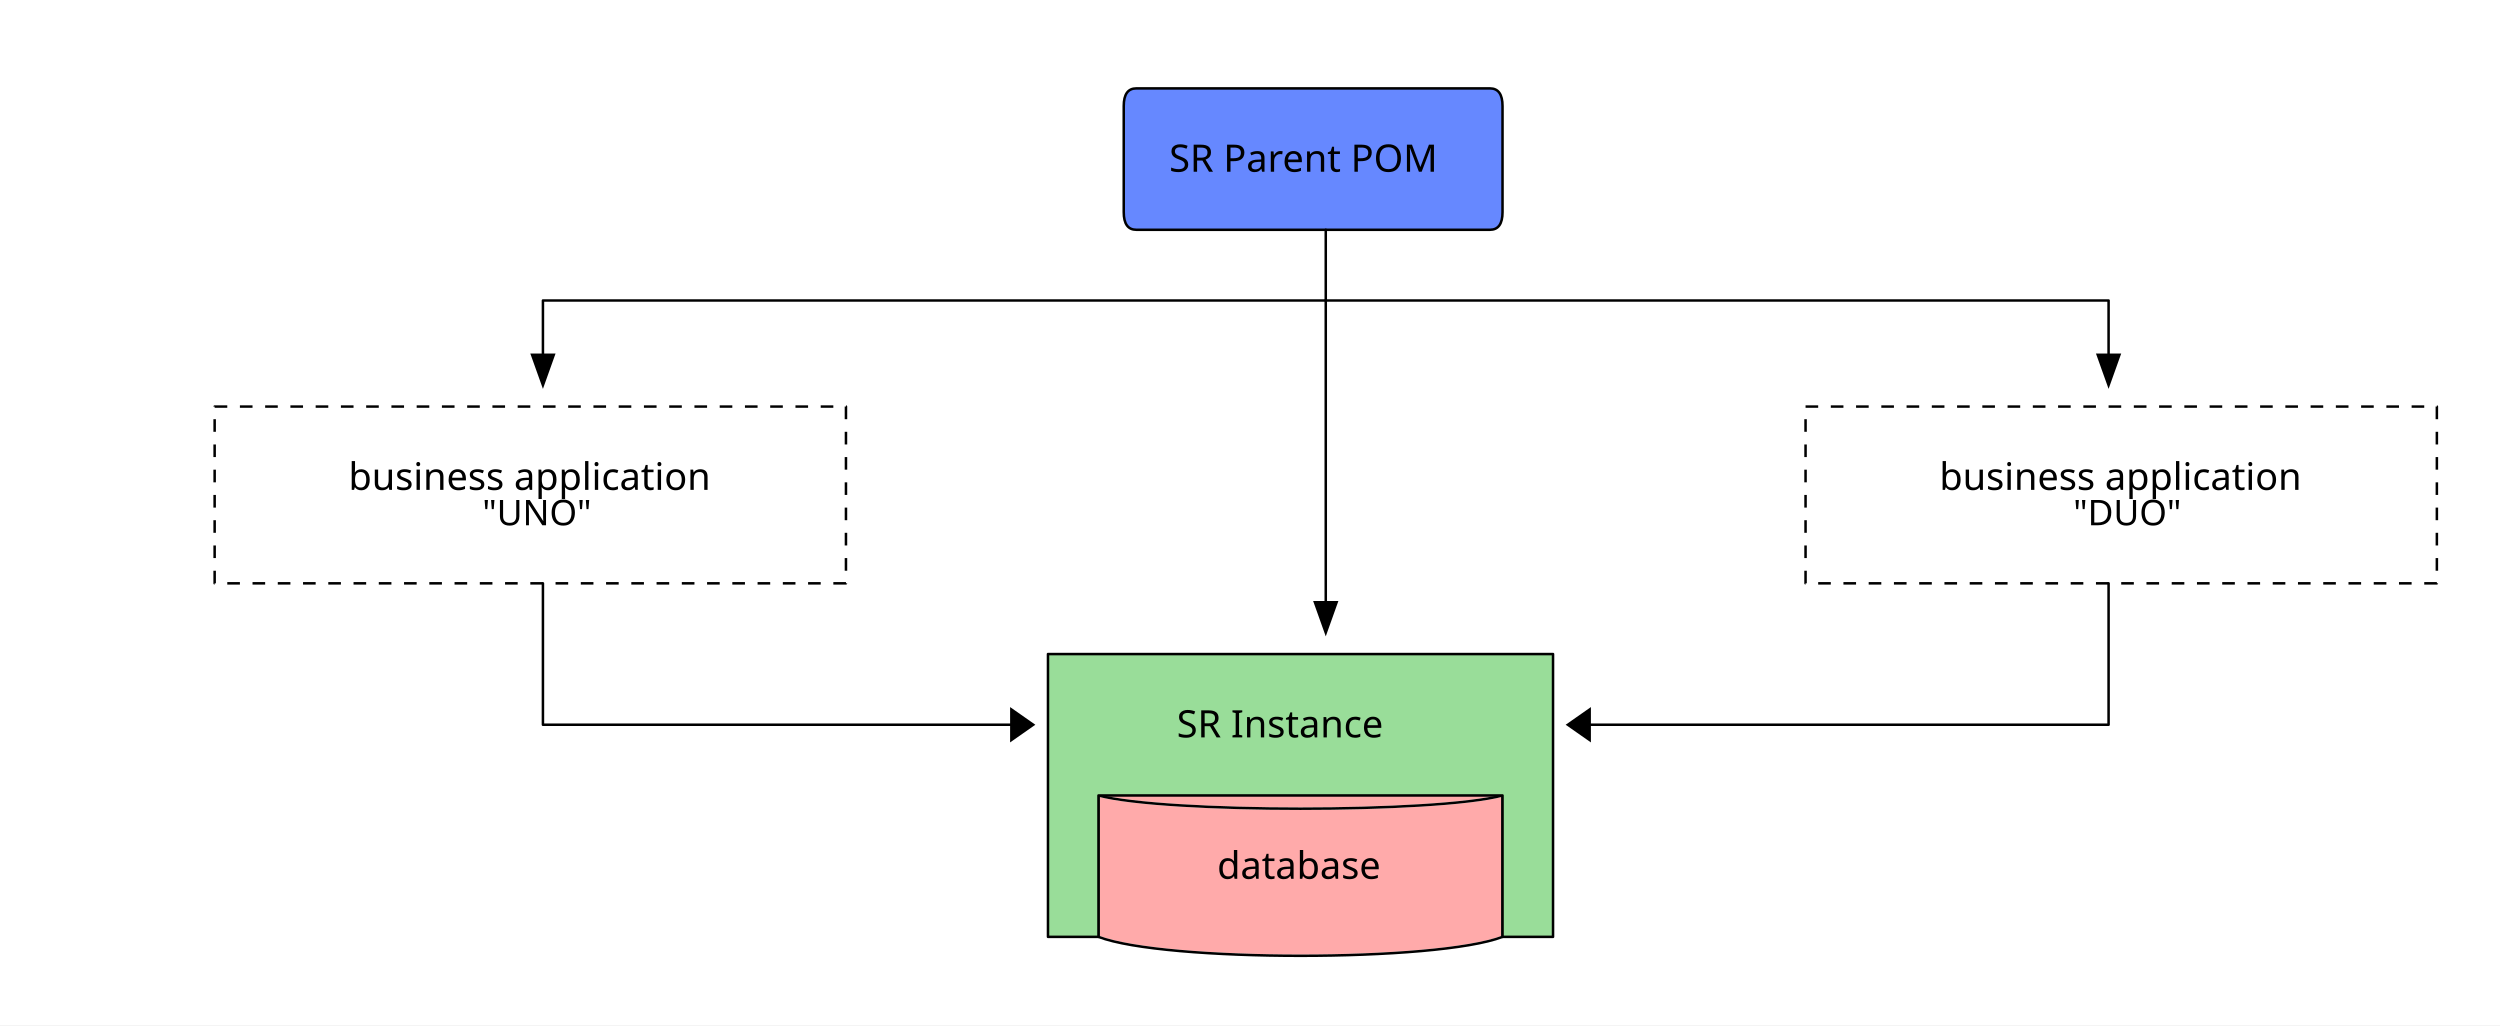
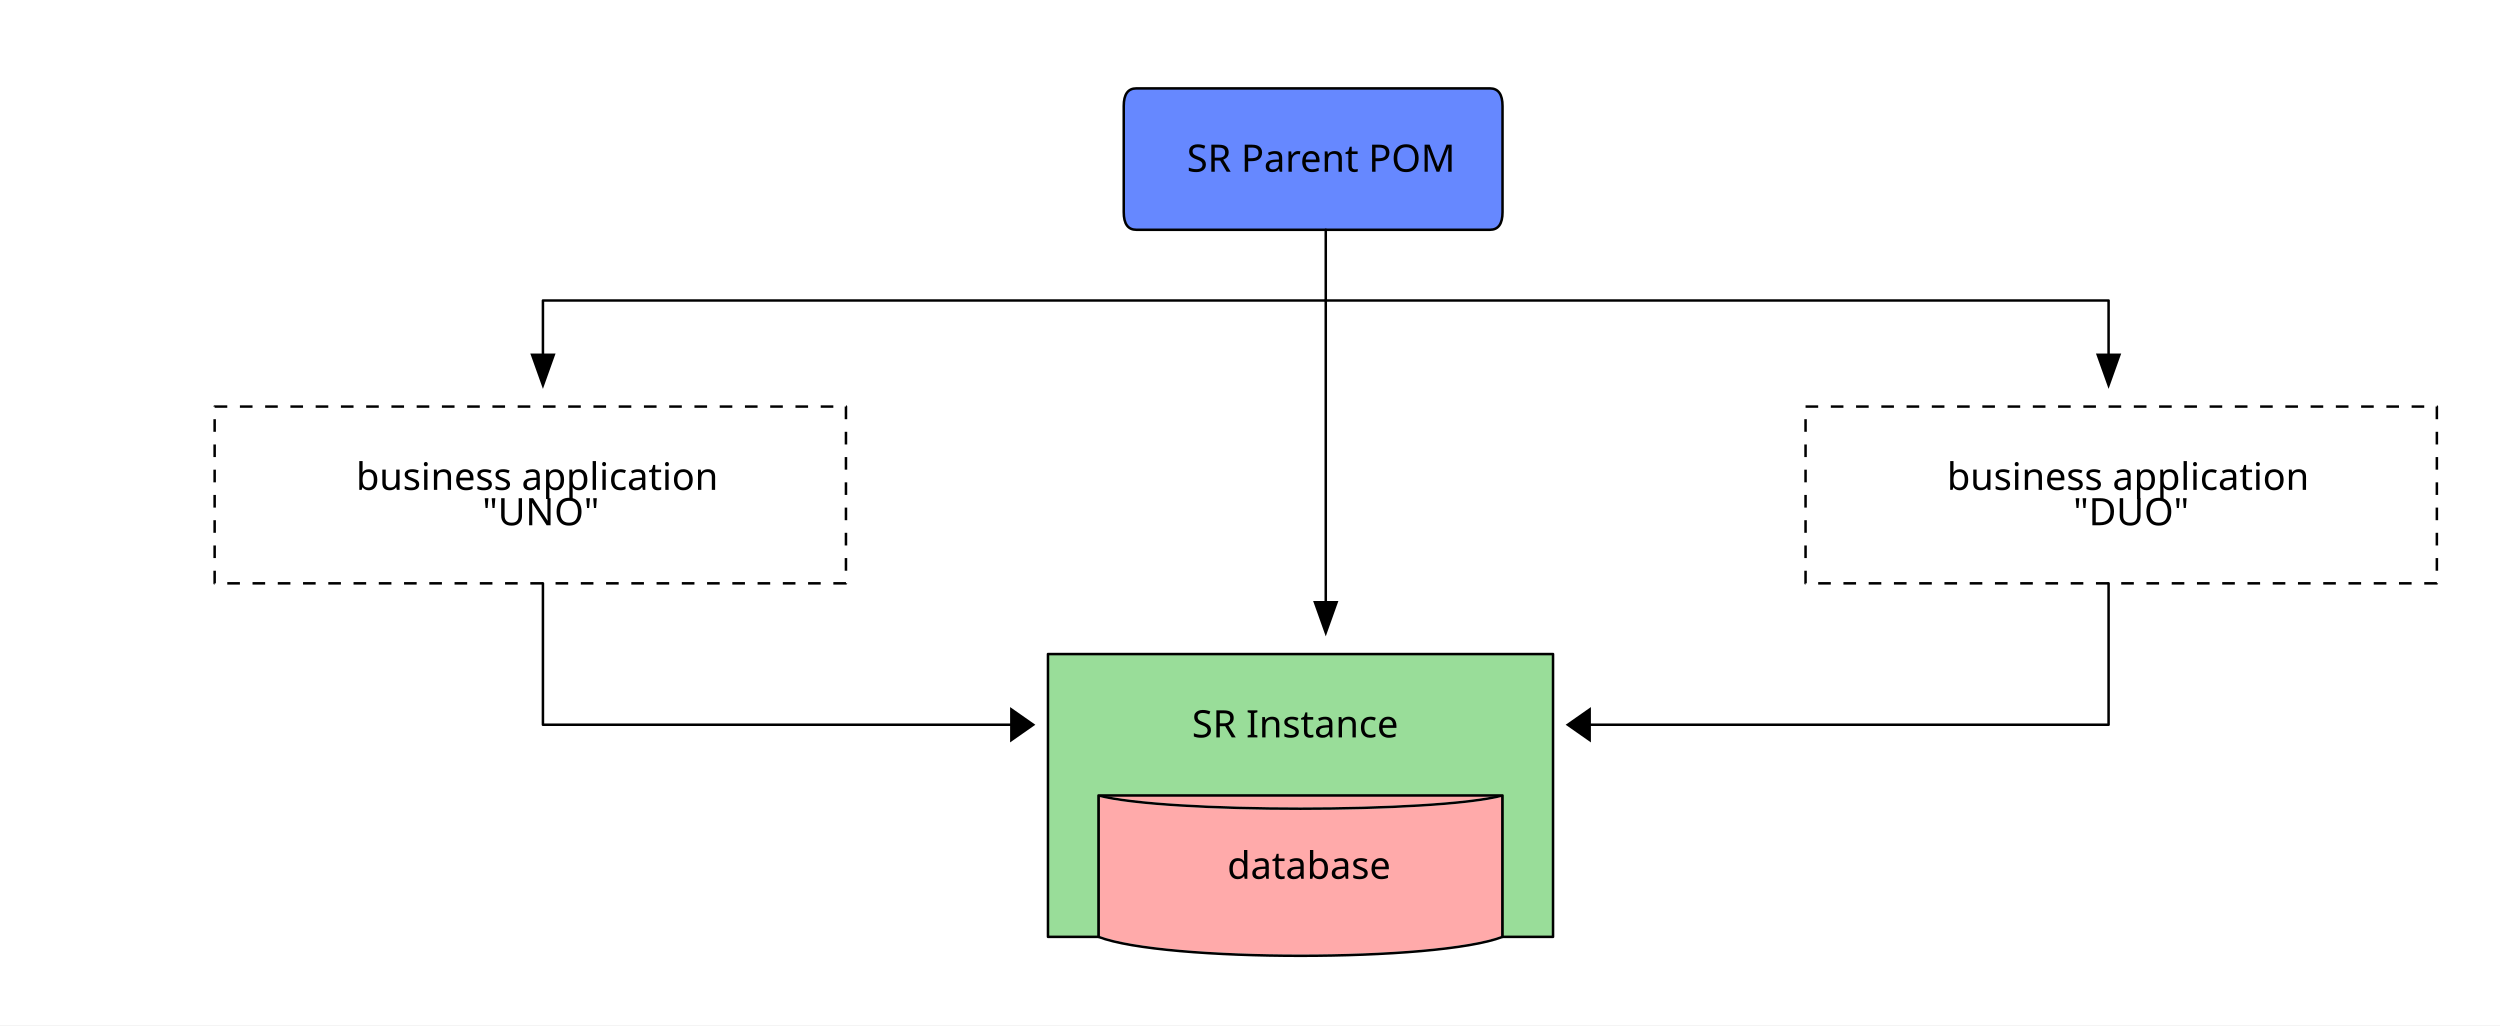
<svg xmlns="http://www.w3.org/2000/svg" height="406" preserveAspectRatio="xMidYMid meet" shape-rendering="geometricPrecision" version="1.0" viewBox="0 0 990 406" width="990">
  <defs>
    <filter height="200%" id="shadowBlur" width="200%" x="0" y="0">
      <feOffset dx="3" dy="3" in="SourceGraphic" result="offOut" />
      <feGaussianBlur in="offOut" stdDeviation="3" />
    </filter>
  </defs>
  <g stroke-linecap="square" stroke-linejoin="round" stroke-width="1">
    <rect height="406" style="fill: #ffffff" width="990" x="0" y="0" />
    <path d="M435.0 315.0 C461.0 322.0 569.0 322.0 595.0 315.0 C569.0 308.0 461.0 308.0 435.0 315.0 M435.0 315.0 L435.0 371.0 C461.0 381.0 569.0 381.0 595.0 371.0 L595.0 315.0 " fill="#ffaaaa" stroke="white" stroke-linecap="round" stroke-linejoin="round" stroke-width="1.0" />
    <path d="M435.0 315.0 C461.0 322.0 569.0 322.0 595.0 315.0 C569.0 308.0 461.0 308.0 435.0 315.0 M435.0 315.0 L435.0 371.0 C461.0 381.0 569.0 381.0 595.0 371.0 L595.0 315.0 " fill="none" stroke="#000000" stroke-linecap="round" stroke-linejoin="round" stroke-width="1.0" />
    <path d="M85.0 161.0 L335.0 161.0 L335.0 231.0 L85.0 231.0 z" fill="none" stroke="#000000" stroke-dasharray="5.0,5.0" stroke-linecap="butt" stroke-linejoin="round" stroke-miterlimit="0" stroke-width="1.0" />
    <path d="M715.0 161.0 L965.0 161.0 L965.0 231.0 L715.0 231.0 z" fill="none" stroke="#000000" stroke-dasharray="5.0,5.0" stroke-linecap="butt" stroke-linejoin="round" stroke-miterlimit="0" stroke-width="1.0" />
    <path d="M415.0 259.0 L615.0 259.0 L615.0 371.0 L595.0 371.0 L595.0 315.0 L435.0 315.0 L435.0 371.0 L415.0 371.0 z" fill="#99dd99" stroke="#000000" stroke-linecap="round" stroke-linejoin="round" stroke-width="1.0" />
    <path d="M445.0 42.0 Q445.0 35.0 450.0 35.0 L590.0 35.0 Q595.0 35.0 595.0 42.0 L595.0 84.0 L595.0 84.0 Q595.0 91.0 590.0 91.0 L450.0 91.0 L450.0 91.0 Q445.0 91.0 445.0 84.0 L445.0 42.0 z" fill="#6688ff" stroke="#000000" stroke-linecap="round" stroke-linejoin="round" stroke-width="1.0" />
    <path d="M835.0 231.0 L835.0 287.0 L625.0 287.0 " fill="none" stroke="#000000" stroke-linecap="round" stroke-linejoin="round" stroke-width="1.0" />
    <path d="M215.0 231.0 L215.0 287.0 L405.0 287.0 " fill="none" stroke="#000000" stroke-linecap="round" stroke-linejoin="round" stroke-width="1.0" />
    <path d="M525.0 119.0 L215.0 119.0 L215.0 147.0 " fill="none" stroke="#000000" stroke-linecap="round" stroke-linejoin="round" stroke-width="1.0" />
    <path d="M525.0 119.0 L835.0 119.0 L835.0 147.0 " fill="none" stroke="#000000" stroke-linecap="round" stroke-linejoin="round" stroke-width="1.0" />
    <path d="M210.0 140.0 L215.0 154.0 L220.0 140.0 z" fill="#000000" stroke="none" stroke-linecap="round" stroke-linejoin="round" stroke-width="1.0" />
    <path d="M830.0 140.0 L835.0 154.0 L840.0 140.0 z" fill="#000000" stroke="none" stroke-linecap="round" stroke-linejoin="round" stroke-width="1.0" />
    <path d="M520.0 238.0 L525.0 252.0 L530.0 238.0 z" fill="#000000" stroke="none" stroke-linecap="round" stroke-linejoin="round" stroke-width="1.0" />
    <path d="M400.0 280.0 L410.0 287.0 L400.0 294.0 z" fill="#000000" stroke="none" stroke-linecap="round" stroke-linejoin="round" stroke-width="1.0" />
    <path d="M630.0 280.0 L620.0 287.0 L630.0 294.0 z" fill="#000000" stroke="none" stroke-linecap="round" stroke-linejoin="round" stroke-width="1.0" />
    <path d="M525.0 119.0 L525.0 245.0 " fill="none" stroke="#000000" stroke-linecap="round" stroke-linejoin="round" stroke-width="1.0" />
    <path d="M525.0 91.0 L525.0 119.0 " fill="none" stroke="#000000" stroke-linecap="round" stroke-linejoin="round" stroke-width="1.0" />
-     <text fill="#000000" font-family="sans-serif" font-size="15" stroke="none" x="463" y="68">SR Parent POM</text>
-     <text fill="#000000" font-family="sans-serif" font-size="15" stroke="none" x="138" y="194">business application</text>
-     <text fill="#000000" font-family="sans-serif" font-size="14" stroke="none" x="191" y="208">"UNO"</text>
-     <text fill="#000000" font-family="sans-serif" font-size="15" stroke="none" x="768" y="194">business application</text>
-     <text fill="#000000" font-family="sans-serif" font-size="14" stroke="none" x="821" y="208">"DUO"</text>
-     <text fill="#000000" font-family="sans-serif" font-size="15" stroke="none" x="466" y="292">SR Instance</text>
-     <text fill="#000000" font-family="sans-serif" font-size="15" stroke="none" x="482" y="348">database</text>
+     <text fill="#000000" font-family="sans-serif" font-size="15" stroke="none" x="470" y="68">SR Parent POM</text>
+     <text fill="#000000" font-family="sans-serif" font-size="15" stroke="none" x="141" y="194">business application</text>
+     <text fill="#000000" font-family="sans-serif" font-size="15" stroke="none" x="191" y="208">"UNO"</text>
+     <text fill="#000000" font-family="sans-serif" font-size="15" stroke="none" x="771" y="194">business application</text>
+     <text fill="#000000" font-family="sans-serif" font-size="15" stroke="none" x="821" y="208">"DUO"</text>
+     <text fill="#000000" font-family="sans-serif" font-size="15" stroke="none" x="472" y="292">SR Instance</text>
+     <text fill="#000000" font-family="sans-serif" font-size="15" stroke="none" x="486" y="348">database</text>
  </g>
</svg>
